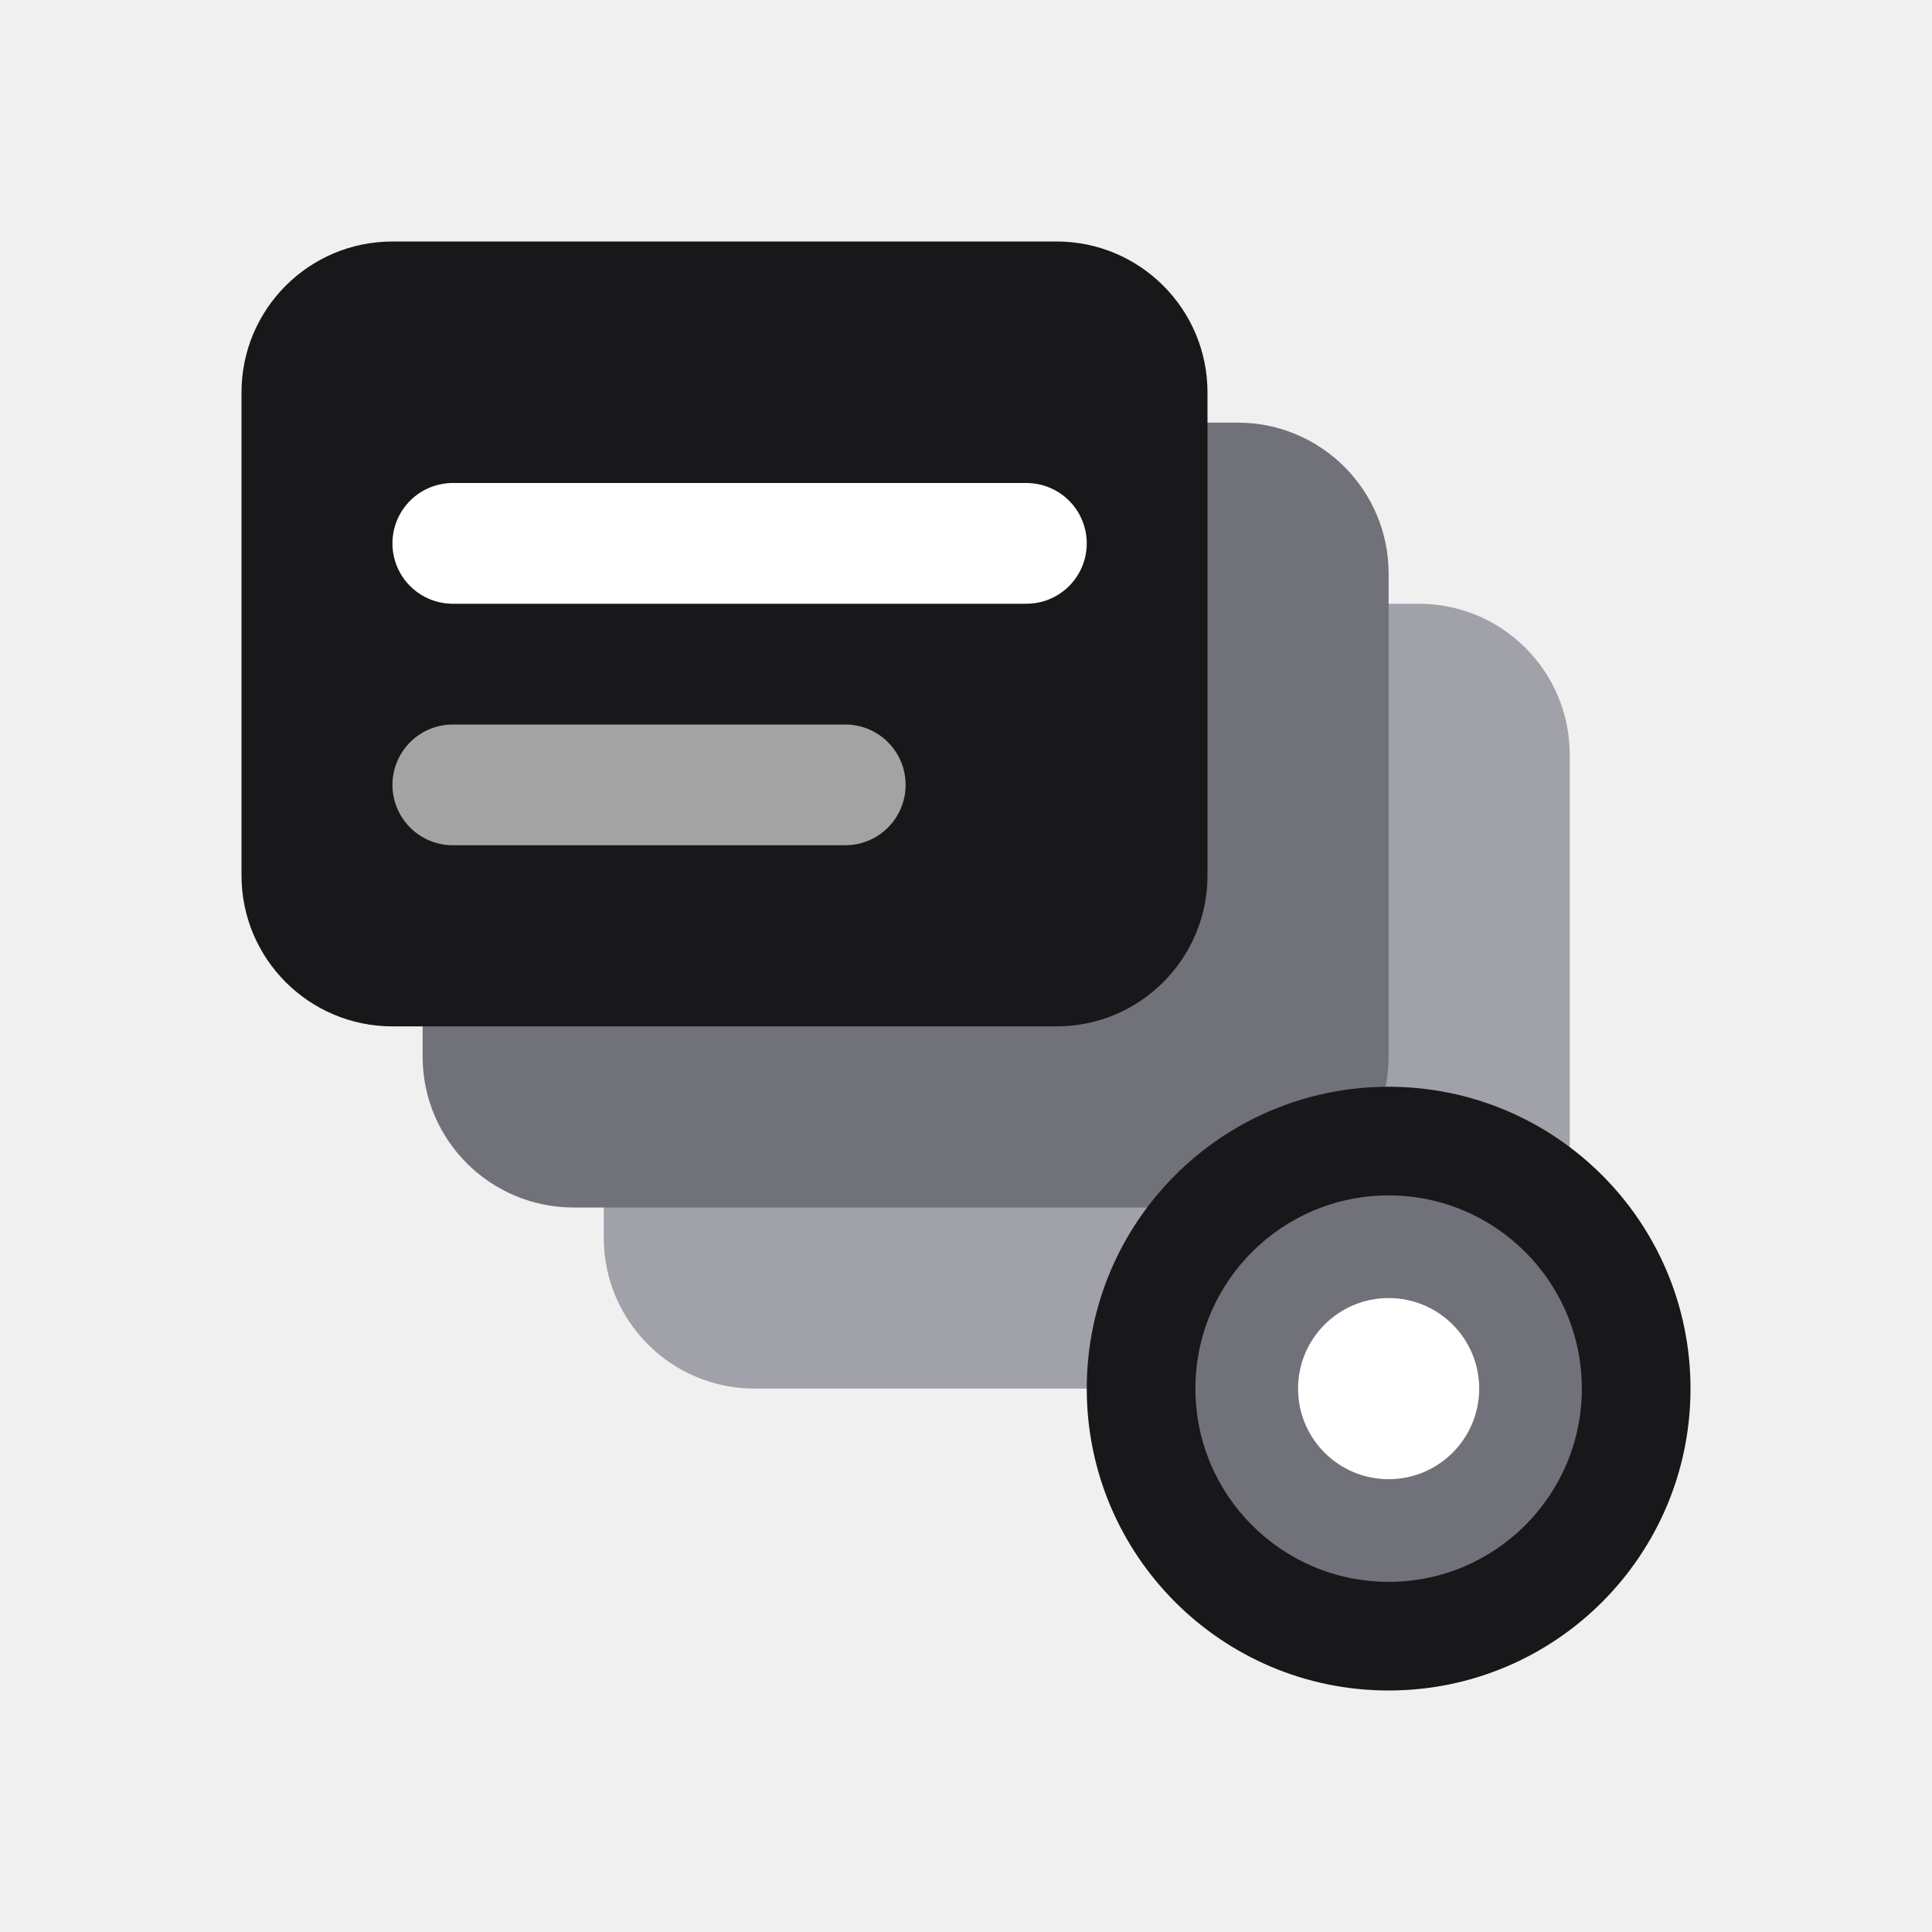
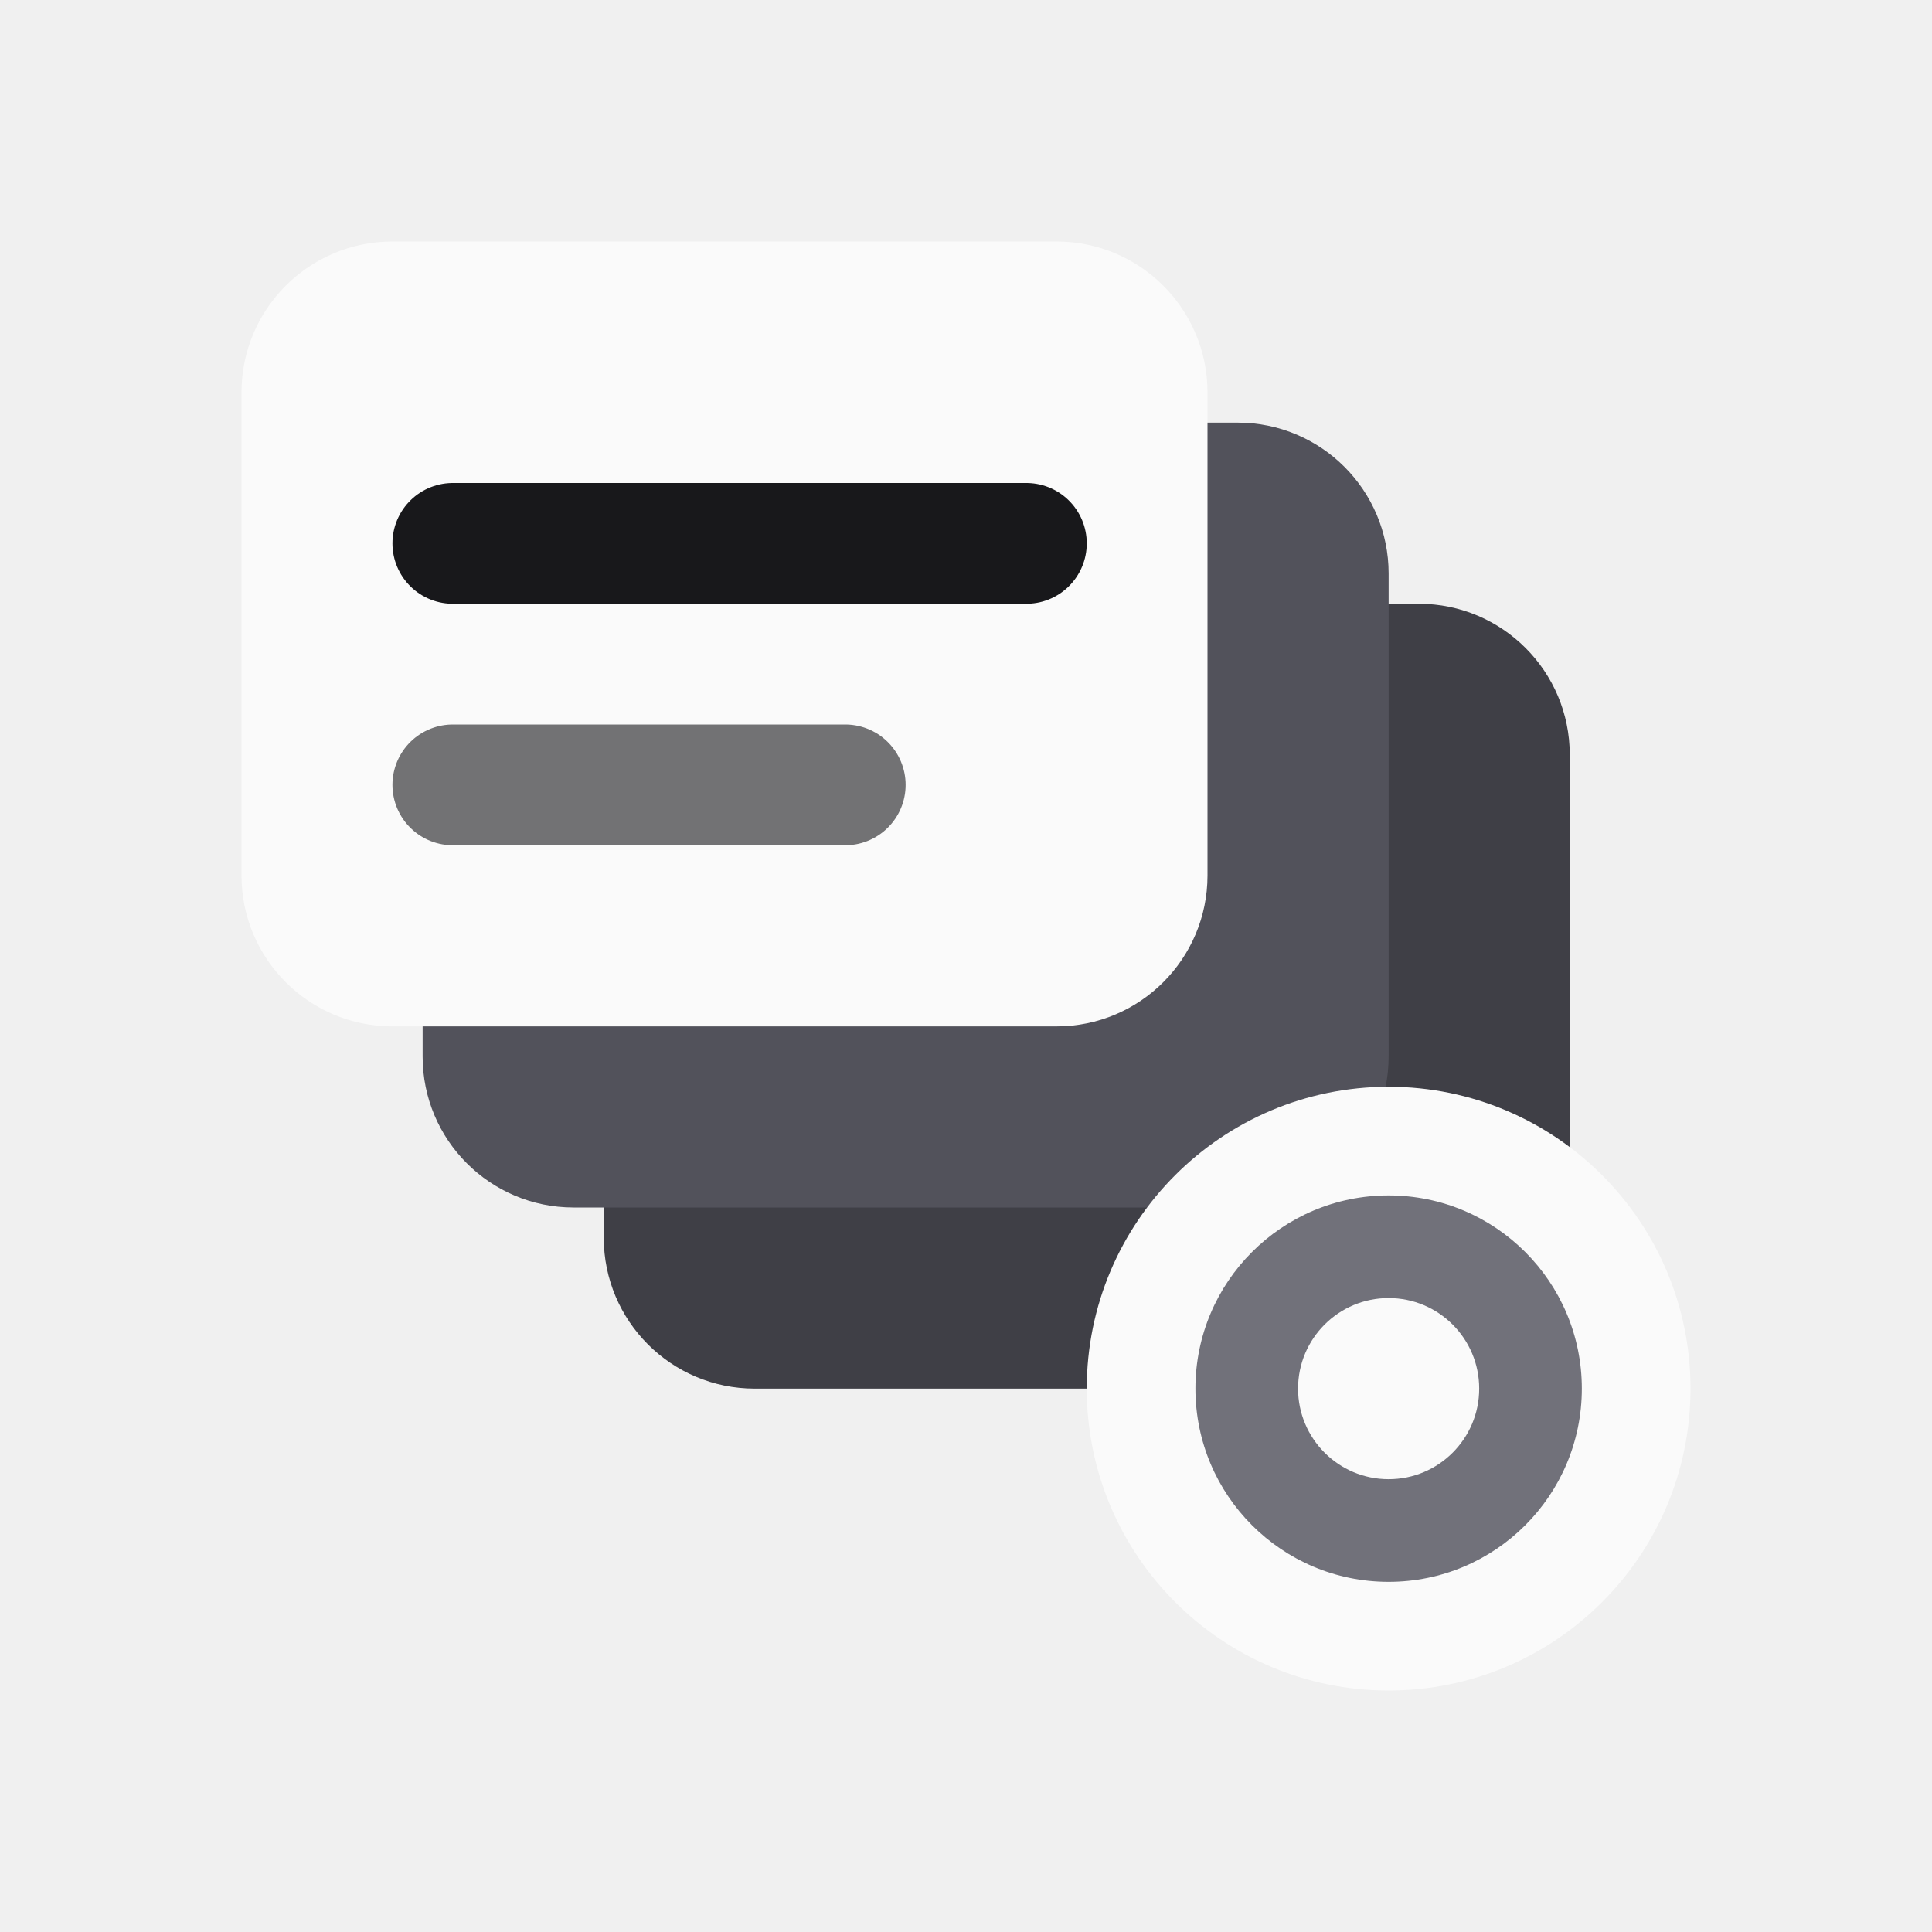
<svg xmlns="http://www.w3.org/2000/svg" viewBox="0 0 32 32" fill="none" role="img" aria-label="Project Manager">
-   <style>
-     @media (prefers-color-scheme: dark) {
-       .back  { fill: #3f3f46; }
-       .mid   { fill: #52525b; }
-       .front { fill: #fafafa; }
-       .l1    { stroke: #18181b; }
-       .l2    { stroke: #18181b; }
-       .dot-o { fill: #fafafa; }
-       .dot-m { fill: #71717a; }
-       .dot-i { fill: #fafafa; }
-     }
-   </style>
-   <rect class="back" x="10" y="10" width="16" height="13" rx="2.5" fill="#a1a1aa" />
-   <rect class="mid" x="7" y="7" width="16" height="13" rx="2.5" fill="#71717a" />
-   <rect class="front" x="4" y="4" width="16" height="13" rx="2.5" fill="#18181b" />
-   <line class="l1" x1="7.5" y1="9" x2="17" y2="9" stroke="white" stroke-width="2" stroke-linecap="round" />
-   <line class="l2" x1="7.5" y1="13" x2="14" y2="13" stroke="white" stroke-width="2" stroke-linecap="round" opacity="0.6" />
-   <circle class="dot-o" cx="23" cy="23" r="5" fill="#18181b" />
-   <circle class="dot-m" cx="23" cy="23" r="3.2" fill="#71717a" />
-   <circle class="dot-i" cx="23" cy="23" r="1.5" fill="white" />
+   <rect x="10" y="10" width="16" height="13" rx="2.5" fill="#3f3f46" />
+   <rect x="7" y="7" width="16" height="13" rx="2.5" fill="#52525b" />
+   <rect x="4" y="4" width="16" height="13" rx="2.5" fill="#fafafa" />
+   <line x1="7.5" y1="9" x2="17" y2="9" stroke="#18181b" stroke-width="2" stroke-linecap="round" />
+   <line x1="7.5" y1="13" x2="14" y2="13" stroke="#18181b" stroke-width="2" stroke-linecap="round" opacity="0.6" />
+   <circle cx="23" cy="23" r="5" fill="#fafafa" />
+   <circle cx="23" cy="23" r="3.2" fill="#71717a" />
+   <circle cx="23" cy="23" r="1.5" fill="#fafafa" />
</svg>
